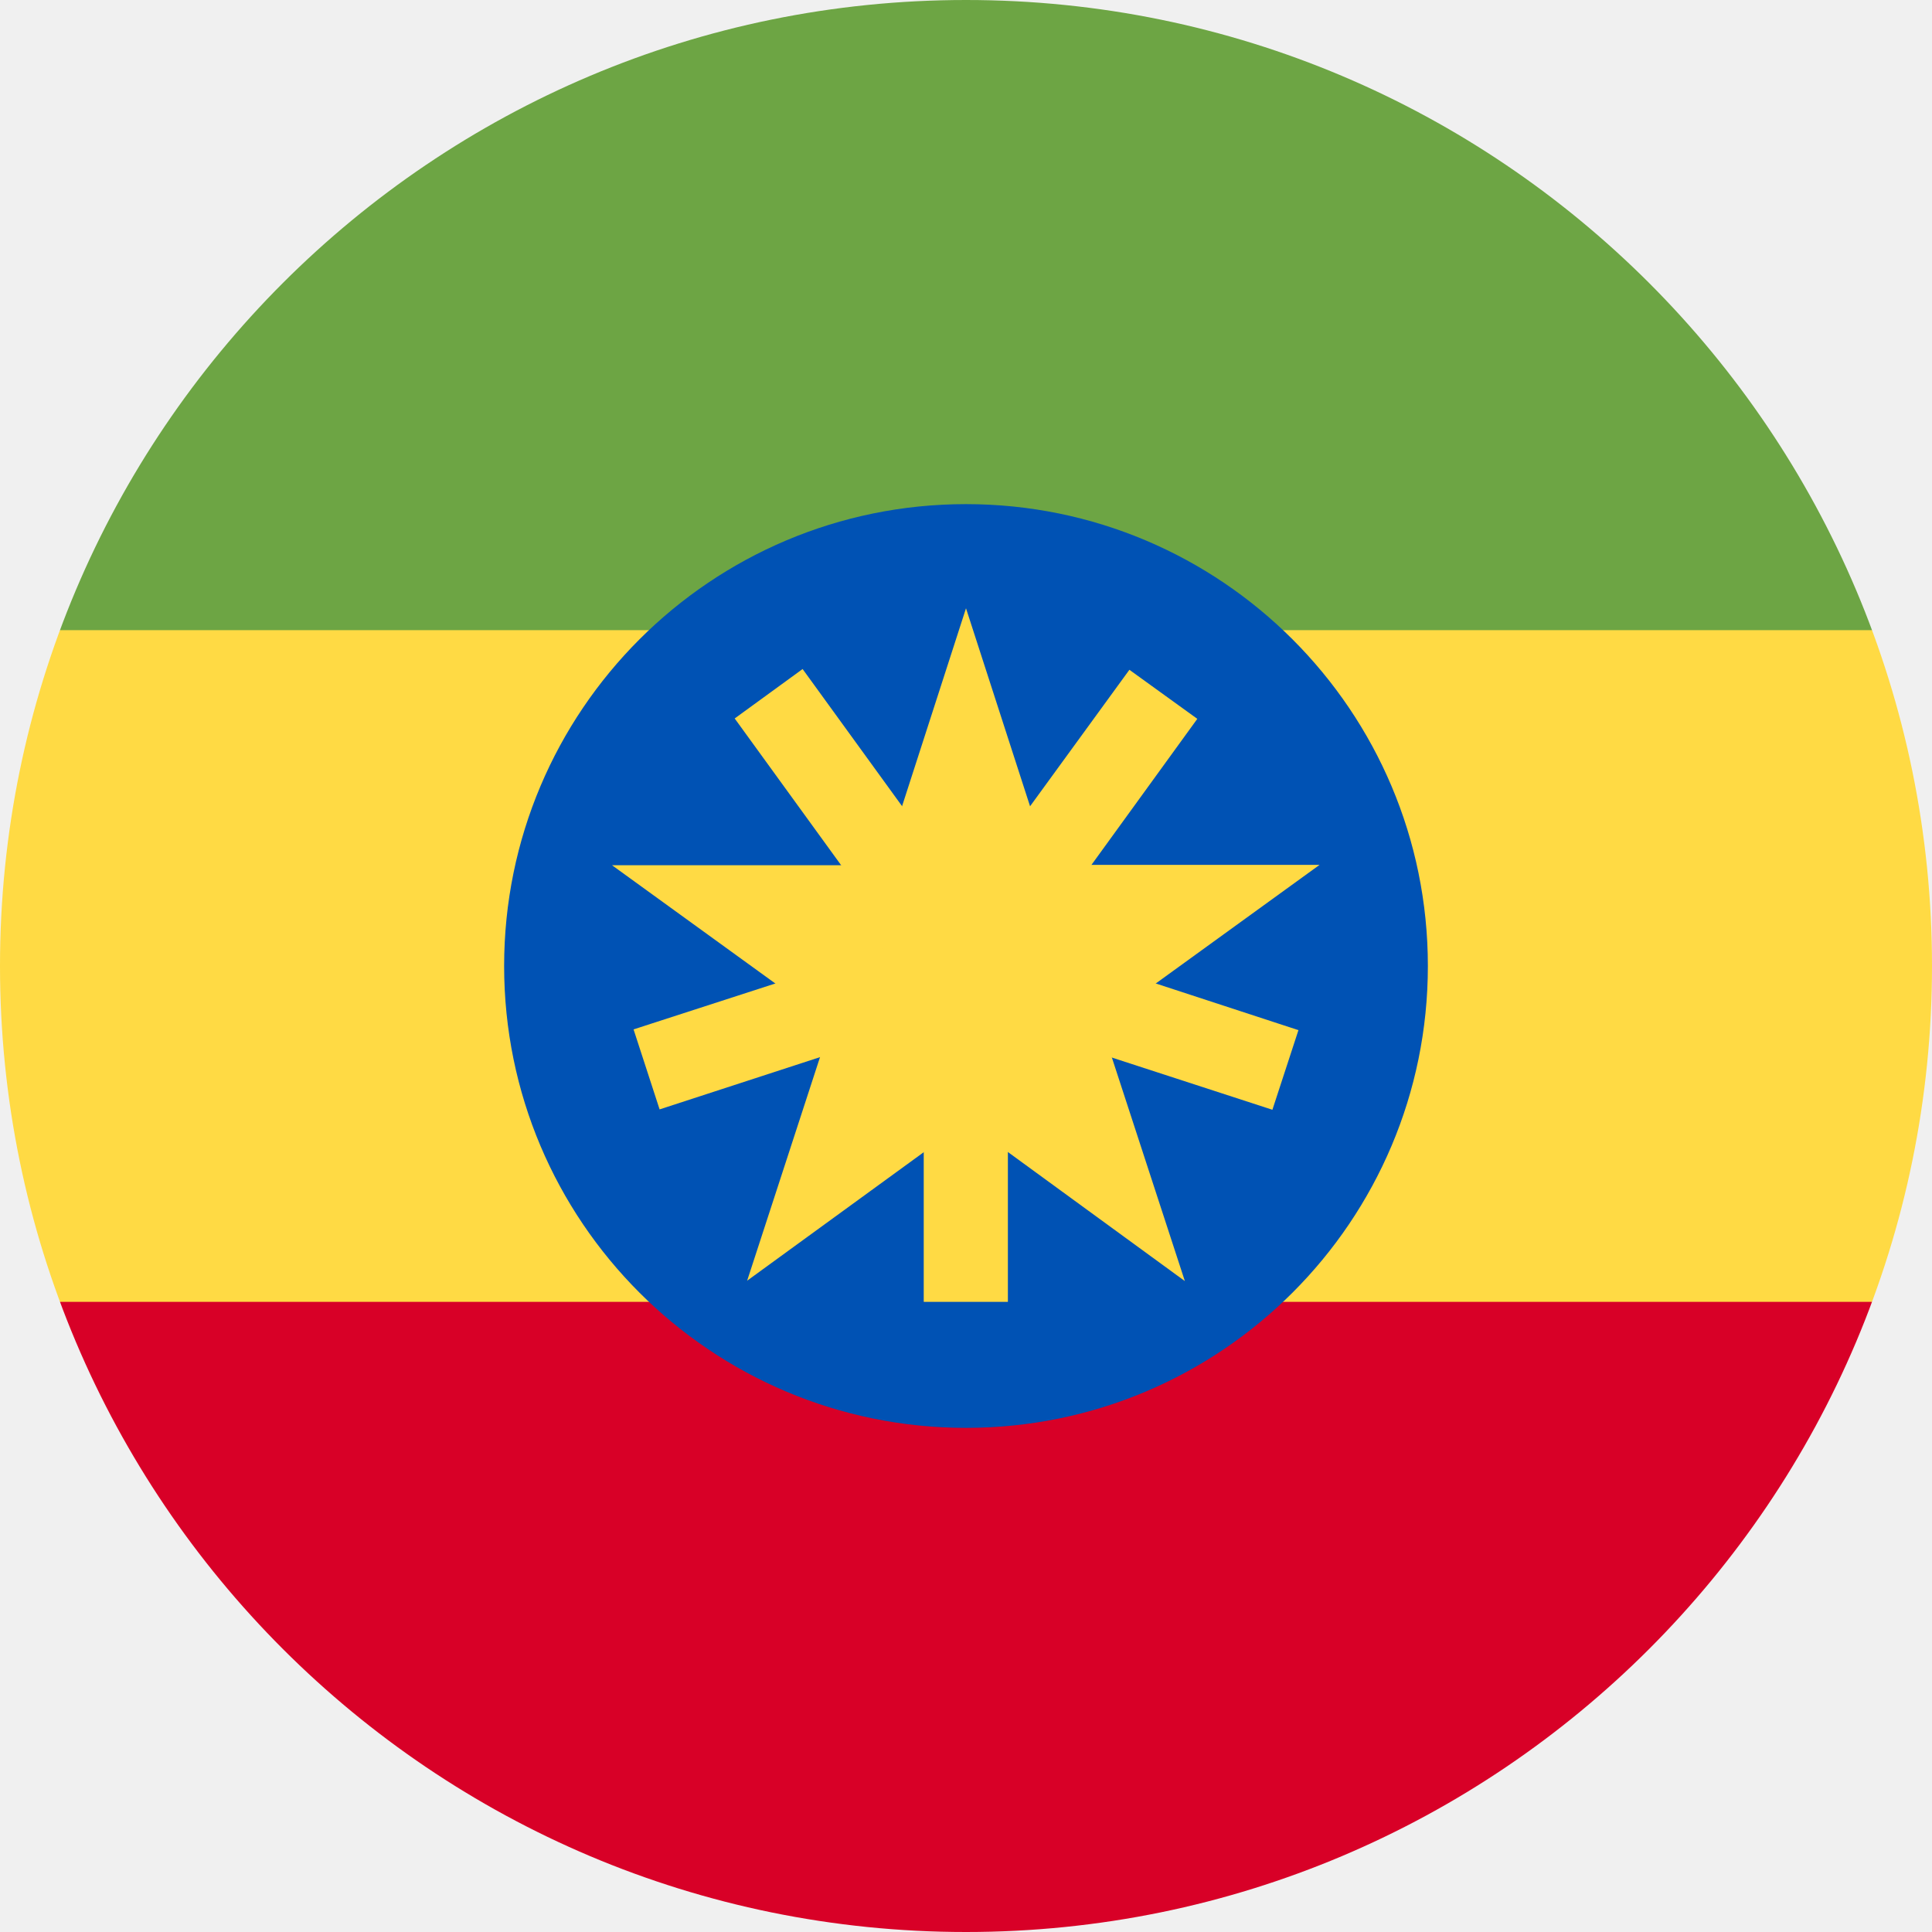
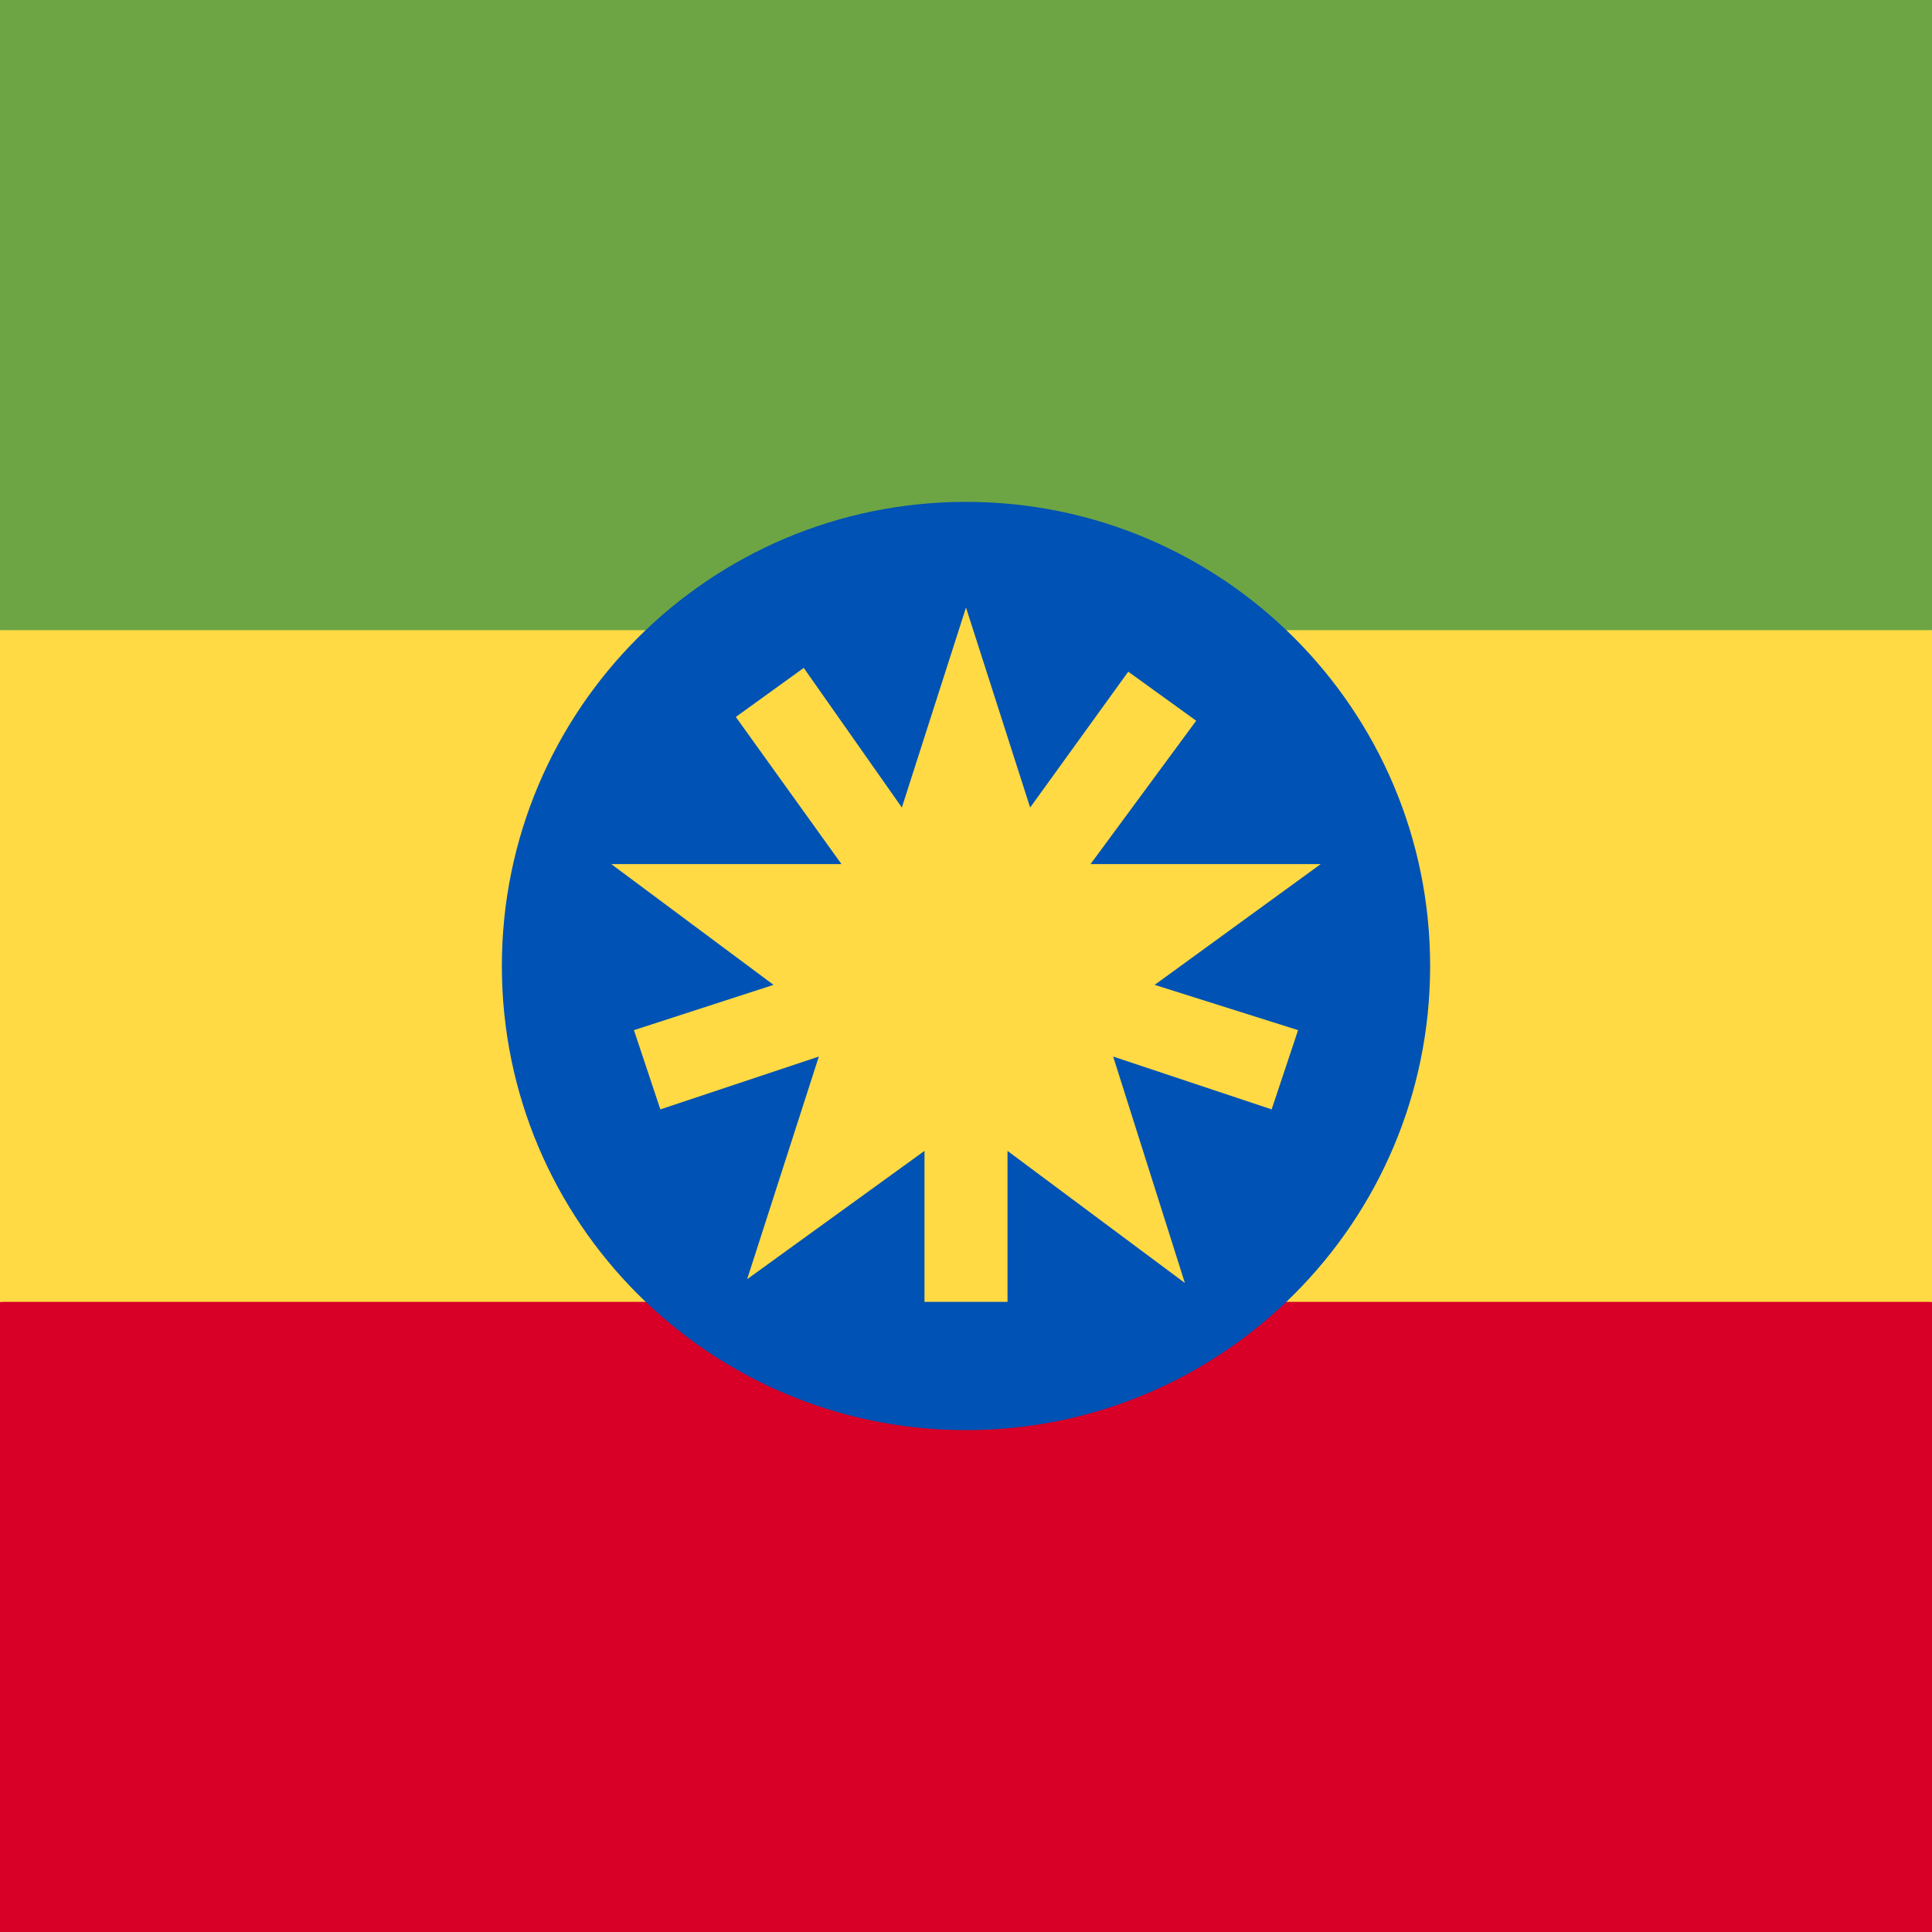
<svg xmlns="http://www.w3.org/2000/svg" width="512" height="512" viewBox="0 0 512 512">
-   <mask id="a">
-     <circle cx="256" cy="256" r="256" fill="#fff" />
-   </mask>
-   <g mask="url(#a)">
-     <path fill="#d80027" d="m0 345 255.7-31L512 345v167H0z" />
-     <path fill="#ffda44" d="m0 167 258-40.7L512 167v178H0z" />
-     <path fill="#6da544" d="M0 0h512v167H0z" />
-     <circle cx="256" cy="256" r="122.4" fill="#0052b4" />
-     <g fill="#ffda44">
-       <path d="m256 161.2 22 68h71.7l-58 42 22.3 68.3-58-42.3-58 42.2 22.2-68.1-58-42H234z" />
-       <path d="m344.1 273-70-22.9 43.2-59.6-18-13L256 237l-43.3-59.7-18 13.1 43.3 59.7-70.1 22.7 6.9 21.2 70-22.8V345h22.3v-73.7l70.1 22.8z" />
-     </g>
-   </g>
+   <path fill="#d80027" d="m0 345 256-32 256 32v167H0Z" />
+   <path fill="#ffda44" d="m0 167 256-32 256 32v178H0Z" />
+   <path fill="#6da544" d="M0 0h512v167H0z" />
+   <circle cx="256" cy="256" r="123" fill="#0052b4" />
+   <path fill="#ffda44" d="m256 161-17 53-26-37-18 13 28 39h-61l43 32-37 12 7 21 42-14-19 59 47-34v40h22v-40l47 35-19-60 42 14 7-21-38-12 44-32h-61l28-38-18-13-26 36z" />
</svg>
